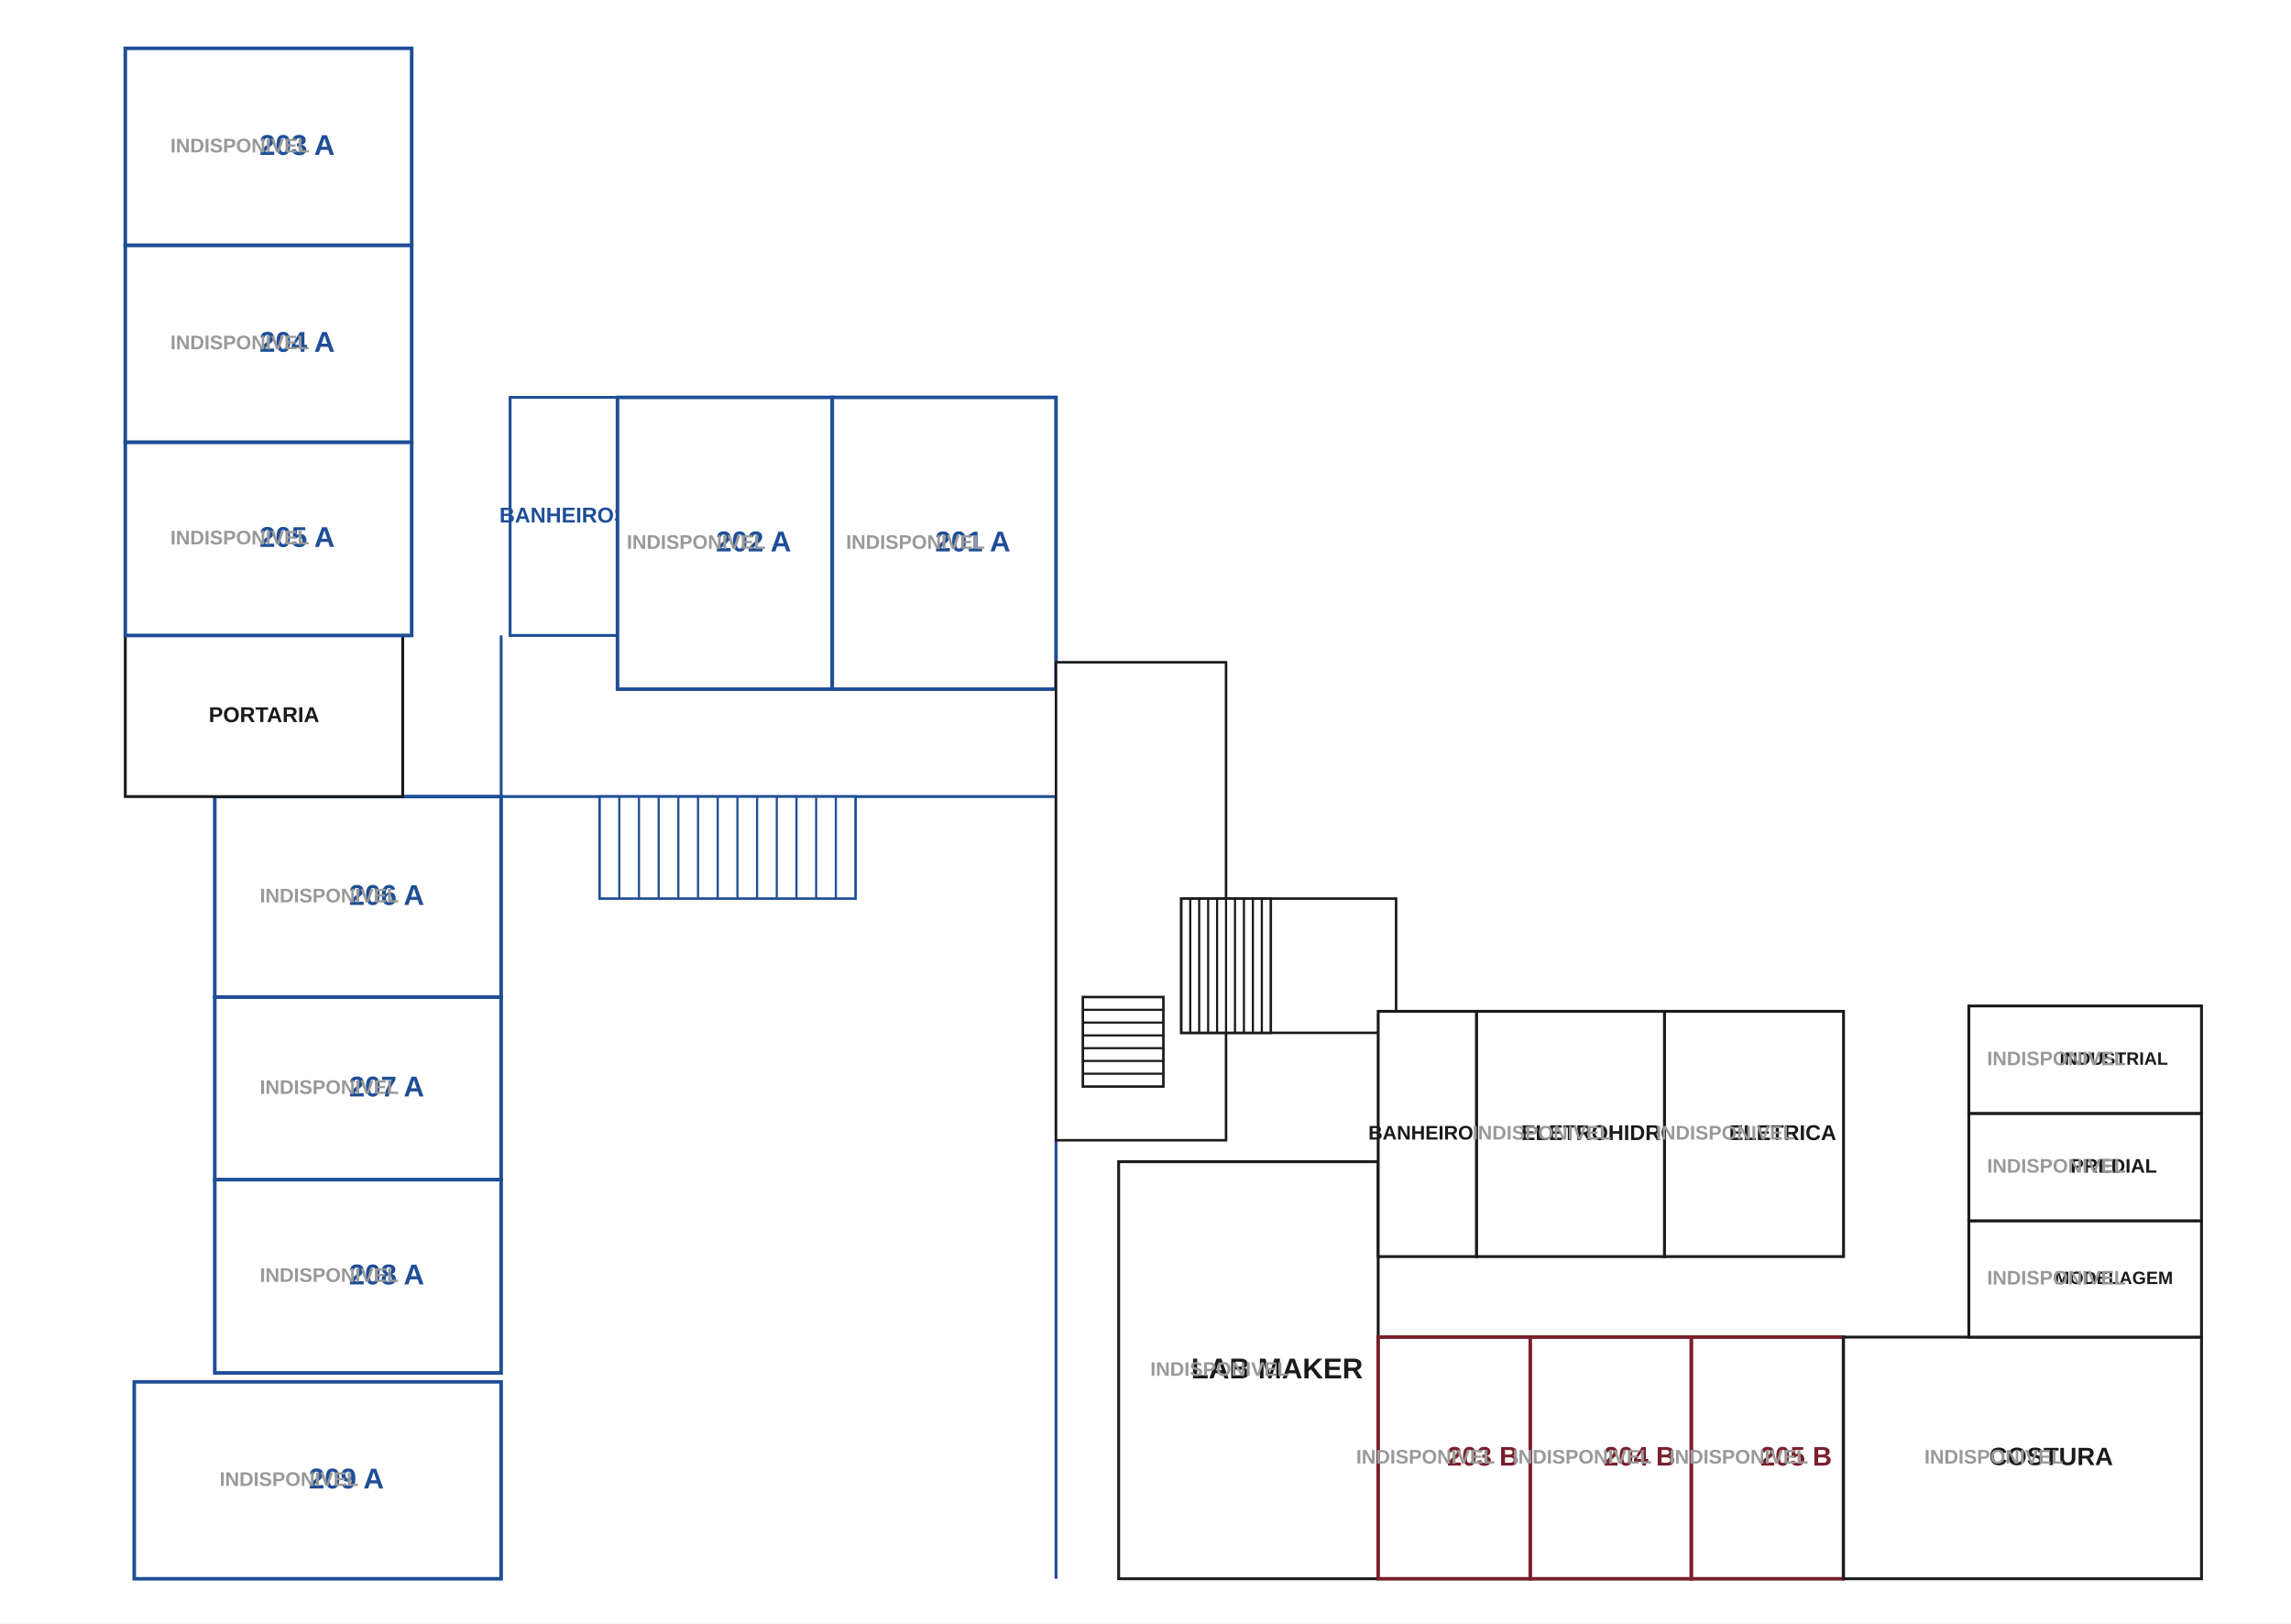
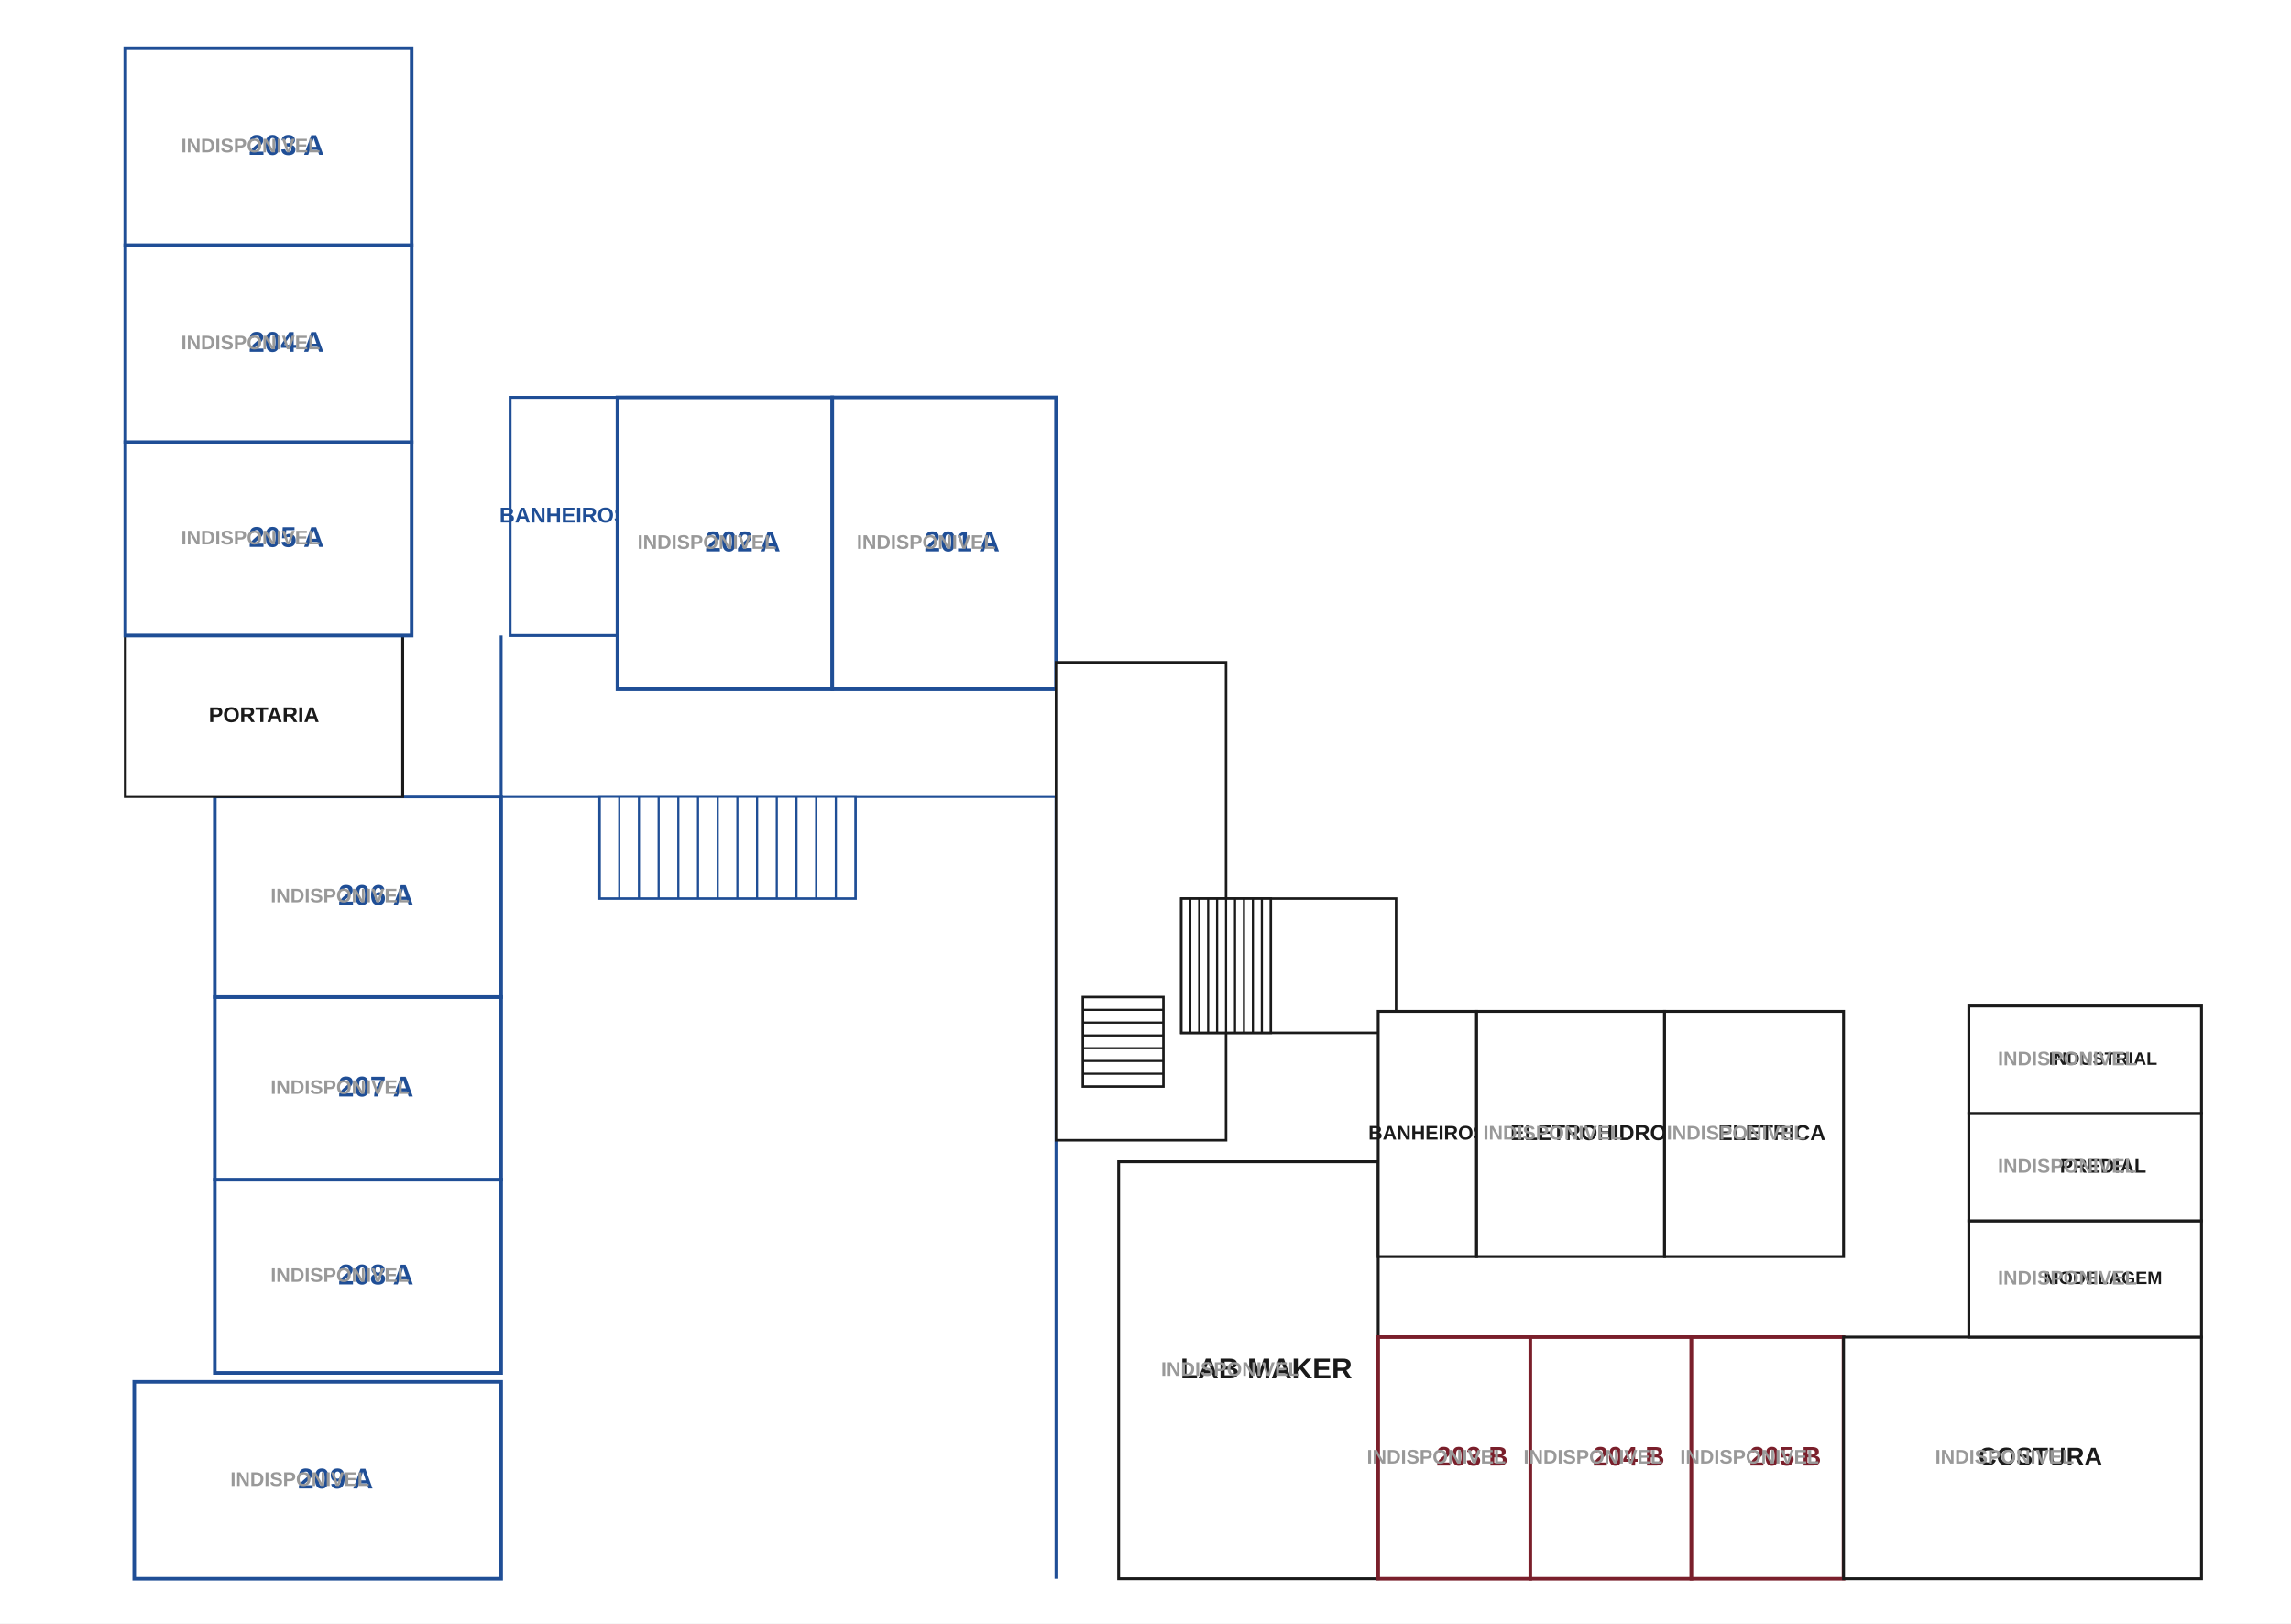
- <svg xmlns="http://www.w3.org/2000/svg" viewBox="0 0 1280 907" preserveAspectRatio="xMidYMid meet" font-family="Arial, Helvetica, sans-serif">
-   <g transform="translate(1280 0) rotate(90)">
-     <rect x="0" y="0" width="907" height="1280" fill="white" />
-     <g transform="rotate(180 453.5 640.0)">
-       <g id="LAB209A" class="sala-svg lab-room indisponivel">
-         <rect x="25" y="75" width="110" height="205" fill="white" stroke="#1f4e96" stroke-width="2" class="lab-rect" />
-         <text x="80.0" y="193.5" fill="#1f4e96" font-size="16" font-weight="bold" font-family="Arial, Helvetica, sans-serif" text-anchor="middle" dominant-baseline="middle" transform="rotate(180 80.0 193.5) rotate(-90 80.0 193.5)">209 A</text>
-         <text id="status-LAB209A" class="status-label" x="80.0" y="161.5" fill="#999" font-size="11" font-weight="bold" font-family="Arial, Helvetica, sans-serif" text-anchor="middle" dominant-baseline="middle" transform="rotate(180 80.0 161.5) rotate(-90 80.0 161.5)">INDISPONIVEL</text>
-       </g>
-       <g id="LAB208A" class="sala-svg lab-room indisponivel">
-         <rect x="140" y="120" width="108" height="160" fill="white" stroke="#1f4e96" stroke-width="2" class="lab-rect" />
-         <text x="194.0" y="216.0" fill="#1f4e96" font-size="16" font-weight="bold" font-family="Arial, Helvetica, sans-serif" text-anchor="middle" dominant-baseline="middle" transform="rotate(180 194.0 216.0) rotate(-90 194.0 216.0)">208 A</text>
-         <text id="status-LAB208A" class="status-label" x="194.0" y="184.0" fill="#999" font-size="11" font-weight="bold" font-family="Arial, Helvetica, sans-serif" text-anchor="middle" dominant-baseline="middle" transform="rotate(180 194.0 184.0) rotate(-90 194.0 184.0)">INDISPONIVEL</text>
-       </g>
-       <g id="LAB207A" class="sala-svg lab-room indisponivel">
-         <rect x="248" y="120" width="102" height="160" fill="white" stroke="#1f4e96" stroke-width="2" class="lab-rect" />
-         <text x="299.0" y="216.0" fill="#1f4e96" font-size="16" font-weight="bold" font-family="Arial, Helvetica, sans-serif" text-anchor="middle" dominant-baseline="middle" transform="rotate(180 299.0 216.0) rotate(-90 299.0 216.0)">207 A</text>
-         <text id="status-LAB207A" class="status-label" x="299.0" y="184.0" fill="#999" font-size="11" font-weight="bold" font-family="Arial, Helvetica, sans-serif" text-anchor="middle" dominant-baseline="middle" transform="rotate(180 299.0 184.0) rotate(-90 299.0 184.0)">INDISPONIVEL</text>
-       </g>
-       <g id="LAB206A" class="sala-svg lab-room indisponivel">
-         <rect x="350" y="120" width="112" height="160" fill="white" stroke="#1f4e96" stroke-width="2" class="lab-rect" />
-         <text x="406.0" y="216.0" fill="#1f4e96" font-size="16" font-weight="bold" font-family="Arial, Helvetica, sans-serif" text-anchor="middle" dominant-baseline="middle" transform="rotate(180 406.0 216.0) rotate(-90 406.0 216.0)">206 A</text>
-         <text id="status-LAB206A" class="status-label" x="406.0" y="184.0" fill="#999" font-size="11" font-weight="bold" font-family="Arial, Helvetica, sans-serif" text-anchor="middle" dominant-baseline="middle" transform="rotate(180 406.0 184.0) rotate(-90 406.0 184.0)">INDISPONIVEL</text>
-       </g>
-       <g class="sala-svg sala-fixa">
-         <rect x="462" y="70" width="90" height="155" fill="white" stroke="#1a1a1a" stroke-width="1.6" />
-         <text x="507.0" y="147.5" fill="#1a1a1a" font-size="12" font-weight="bold" font-family="Arial, Helvetica, sans-serif" text-anchor="middle" dominant-baseline="middle" transform="rotate(180 507.0 147.5) rotate(-90 507.0 147.5)">PORTARIA</text>
-       </g>
-       <g id="LAB205A" class="sala-svg lab-room indisponivel">
-         <rect x="552" y="70" width="108" height="160" fill="white" stroke="#1f4e96" stroke-width="2" class="lab-rect" />
-         <text x="606.0" y="166.0" fill="#1f4e96" font-size="16" font-weight="bold" font-family="Arial, Helvetica, sans-serif" text-anchor="middle" dominant-baseline="middle" transform="rotate(180 606.0 166.0) rotate(-90 606.0 166.0)">205 A</text>
-         <text id="status-LAB205A" class="status-label" x="606.0" y="134.0" fill="#999" font-size="11" font-weight="bold" font-family="Arial, Helvetica, sans-serif" text-anchor="middle" dominant-baseline="middle" transform="rotate(180 606.0 134.0) rotate(-90 606.0 134.0)">INDISPONIVEL</text>
-       </g>
-       <g id="LAB204A" class="sala-svg lab-room indisponivel">
-         <rect x="660" y="70" width="110" height="160" fill="white" stroke="#1f4e96" stroke-width="2" class="lab-rect" />
-         <text x="715.0" y="166.0" fill="#1f4e96" font-size="16" font-weight="bold" font-family="Arial, Helvetica, sans-serif" text-anchor="middle" dominant-baseline="middle" transform="rotate(180 715.0 166.0) rotate(-90 715.0 166.0)">204 A</text>
-         <text id="status-LAB204A" class="status-label" x="715.0" y="134.0" fill="#999" font-size="11" font-weight="bold" font-family="Arial, Helvetica, sans-serif" text-anchor="middle" dominant-baseline="middle" transform="rotate(180 715.0 134.0) rotate(-90 715.0 134.0)">INDISPONIVEL</text>
-       </g>
-       <g id="LAB203A" class="sala-svg lab-room indisponivel">
-         <rect x="770" y="70" width="110" height="160" fill="white" stroke="#1f4e96" stroke-width="2" class="lab-rect" />
-         <text x="825.0" y="166.0" fill="#1f4e96" font-size="16" font-weight="bold" font-family="Arial, Helvetica, sans-serif" text-anchor="middle" dominant-baseline="middle" transform="rotate(180 825.0 166.0) rotate(-90 825.0 166.0)">203 A</text>
-         <text id="status-LAB203A" class="status-label" x="825.0" y="134.0" fill="#999" font-size="11" font-weight="bold" font-family="Arial, Helvetica, sans-serif" text-anchor="middle" dominant-baseline="middle" transform="rotate(180 825.0 134.0) rotate(-90 825.0 134.0)">INDISPONIVEL</text>
-       </g>
-       <g class="sala-svg sala-fixa">
-         <rect x="552" y="285" width="133" height="60" fill="white" stroke="#1f4e96" stroke-width="1.6" />
-         <text x="618.5" y="315.0" fill="#1f4e96" font-size="12" font-weight="bold" font-family="Arial, Helvetica, sans-serif" text-anchor="middle" dominant-baseline="middle" transform="rotate(180 618.5 315.0) rotate(-90 618.5 315.0)">BANHEIROS</text>
-       </g>
-       <g id="LAB202A" class="sala-svg lab-room indisponivel">
-         <rect x="522" y="345" width="163" height="120" fill="white" stroke="#1f4e96" stroke-width="2" class="lab-rect" />
-         <text x="603.5" y="421.0" fill="#1f4e96" font-size="16" font-weight="bold" font-family="Arial, Helvetica, sans-serif" text-anchor="middle" dominant-baseline="middle" transform="rotate(180 603.5 421.0) rotate(-90 603.5 421.0)">202 A</text>
-         <text id="status-LAB202A" class="status-label" x="603.5" y="389.0" fill="#999" font-size="11" font-weight="bold" font-family="Arial, Helvetica, sans-serif" text-anchor="middle" dominant-baseline="middle" transform="rotate(180 603.5 389.0) rotate(-90 603.5 389.0)">INDISPONIVEL</text>
-       </g>
-       <g id="LAB201A" class="sala-svg lab-room indisponivel">
-         <rect x="522" y="465" width="163" height="125" fill="white" stroke="#1f4e96" stroke-width="2" class="lab-rect" />
-         <text x="603.5" y="543.5" fill="#1f4e96" font-size="16" font-weight="bold" font-family="Arial, Helvetica, sans-serif" text-anchor="middle" dominant-baseline="middle" transform="rotate(180 603.5 543.5) rotate(-90 603.5 543.5)">201 A</text>
-         <text id="status-LAB201A" class="status-label" x="603.5" y="511.5" fill="#999" font-size="11" font-weight="bold" font-family="Arial, Helvetica, sans-serif" text-anchor="middle" dominant-baseline="middle" transform="rotate(180 603.5 511.5) rotate(-90 603.5 511.5)">INDISPONIVEL</text>
-       </g>
-       <polyline points="462,280 462,590 25,590" fill="none" stroke="#1f4e96" stroke-width="1.6" />
-       <polyline points="462,280 552,280" fill="none" stroke="#1f4e96" stroke-width="1.6" />
-       <rect x="405" y="335" width="57" height="143" fill="white" stroke="#1f4e96" stroke-width="1.4" />
-       <line x1="405" y1="346.0" x2="462" y2="346.0" stroke="#1f4e96" stroke-width="1.2" />
-       <line x1="405" y1="357.0" x2="462" y2="357.0" stroke="#1f4e96" stroke-width="1.2" />
-       <line x1="405" y1="368.0" x2="462" y2="368.0" stroke="#1f4e96" stroke-width="1.2" />
-       <line x1="405" y1="379.0" x2="462" y2="379.0" stroke="#1f4e96" stroke-width="1.2" />
-       <line x1="405" y1="390.0" x2="462" y2="390.0" stroke="#1f4e96" stroke-width="1.2" />
-       <line x1="405" y1="401.0" x2="462" y2="401.0" stroke="#1f4e96" stroke-width="1.2" />
-       <line x1="405" y1="412.0" x2="462" y2="412.0" stroke="#1f4e96" stroke-width="1.2" />
-       <line x1="405" y1="423.0" x2="462" y2="423.0" stroke="#1f4e96" stroke-width="1.2" />
-       <line x1="405" y1="434.0" x2="462" y2="434.0" stroke="#1f4e96" stroke-width="1.2" />
-       <line x1="405" y1="445.0" x2="462" y2="445.0" stroke="#1f4e96" stroke-width="1.2" />
-       <line x1="405" y1="456.0" x2="462" y2="456.0" stroke="#1f4e96" stroke-width="1.2" />
-       <line x1="405" y1="467.0" x2="462" y2="467.0" stroke="#1f4e96" stroke-width="1.2" />
-       <rect x="270" y="590" width="267" height="95" fill="white" stroke="#1a1a1a" stroke-width="1.4" />
-       <rect x="330" y="660" width="75" height="120" fill="white" stroke="#1a1a1a" stroke-width="1.4" />
-       <rect x="300" y="605" width="50" height="45" fill="white" stroke="#1a1a1a" stroke-width="1.4" />
-       <line x1="307.143" y1="605" x2="307.143" y2="650" stroke="#1a1a1a" stroke-width="1.2" />
-       <line x1="314.286" y1="605" x2="314.286" y2="650" stroke="#1a1a1a" stroke-width="1.2" />
-       <line x1="321.429" y1="605" x2="321.429" y2="650" stroke="#1a1a1a" stroke-width="1.2" />
-       <line x1="328.571" y1="605" x2="328.571" y2="650" stroke="#1a1a1a" stroke-width="1.2" />
-       <line x1="335.714" y1="605" x2="335.714" y2="650" stroke="#1a1a1a" stroke-width="1.2" />
-       <line x1="342.857" y1="605" x2="342.857" y2="650" stroke="#1a1a1a" stroke-width="1.2" />
-       <rect x="330" y="660" width="75" height="50" fill="white" stroke="#1a1a1a" stroke-width="1.4" />
-       <line x1="330" y1="665.0" x2="405" y2="665.0" stroke="#1a1a1a" stroke-width="1.2" />
-       <line x1="330" y1="670.0" x2="405" y2="670.0" stroke="#1a1a1a" stroke-width="1.2" />
-       <line x1="330" y1="675.0" x2="405" y2="675.0" stroke="#1a1a1a" stroke-width="1.2" />
-       <line x1="330" y1="680.0" x2="405" y2="680.0" stroke="#1a1a1a" stroke-width="1.2" />
-       <line x1="330" y1="685.0" x2="405" y2="685.0" stroke="#1a1a1a" stroke-width="1.2" />
-       <line x1="330" y1="690.0" x2="405" y2="690.0" stroke="#1a1a1a" stroke-width="1.2" />
-       <line x1="330" y1="695.0" x2="405" y2="695.0" stroke="#1a1a1a" stroke-width="1.2" />
-       <line x1="330" y1="700.0" x2="405" y2="700.0" stroke="#1a1a1a" stroke-width="1.2" />
-       <line x1="330" y1="705.0" x2="405" y2="705.0" stroke="#1a1a1a" stroke-width="1.2" />
-       <g id="LABMAKER" class="sala-svg lab-room indisponivel">
-         <rect x="25" y="625" width="233" height="145" fill="white" stroke="#1a1a1a" stroke-width="1.6" class="lab-rect" />
-         <text x="141.5" y="713.5" fill="#1a1a1a" font-size="16" font-weight="bold" font-family="Arial, Helvetica, sans-serif" text-anchor="middle" dominant-baseline="middle" transform="rotate(180 141.5 713.5) rotate(-90 141.5 713.5)">LAB MAKER</text>
-         <text id="status-LABMAKER" class="status-label" x="141.5" y="681.5" fill="#999" font-size="11" font-weight="bold" font-family="Arial, Helvetica, sans-serif" text-anchor="middle" dominant-baseline="middle" transform="rotate(180 141.5 681.5) rotate(-90 141.5 681.5)">INDISPONIVEL</text>
-       </g>
-       <g id="LAB203B" class="sala-svg lab-room indisponivel">
-         <rect x="25" y="770" width="135" height="85" fill="white" stroke="#7a1f2b" stroke-width="2" class="lab-rect" />
-         <text x="92.5" y="828.5" fill="#7a1f2b" font-size="15" font-weight="bold" font-family="Arial, Helvetica, sans-serif" text-anchor="middle" dominant-baseline="middle" transform="rotate(180 92.5 828.5) rotate(-90 92.5 828.5)">203 B</text>
-         <text id="status-LAB203B" class="status-label" x="92.5" y="796.5" fill="#999" font-size="11" font-weight="bold" font-family="Arial, Helvetica, sans-serif" text-anchor="middle" dominant-baseline="middle" transform="rotate(180 92.5 796.5) rotate(-90 92.5 796.5)">INDISPONIVEL</text>
-       </g>
-       <g id="LAB204B" class="sala-svg lab-room indisponivel">
-         <rect x="25" y="855" width="135" height="90" fill="white" stroke="#7a1f2b" stroke-width="2" class="lab-rect" />
-         <text x="92.5" y="916.0" fill="#7a1f2b" font-size="15" font-weight="bold" font-family="Arial, Helvetica, sans-serif" text-anchor="middle" dominant-baseline="middle" transform="rotate(180 92.5 916.0) rotate(-90 92.5 916.0)">204 B</text>
-         <text id="status-LAB204B" class="status-label" x="92.5" y="884.0" fill="#999" font-size="11" font-weight="bold" font-family="Arial, Helvetica, sans-serif" text-anchor="middle" dominant-baseline="middle" transform="rotate(180 92.5 884.0) rotate(-90 92.5 884.0)">INDISPONIVEL</text>
-       </g>
-       <g id="LAB205B" class="sala-svg lab-room indisponivel">
-         <rect x="25" y="945" width="135" height="85" fill="white" stroke="#7a1f2b" stroke-width="2" class="lab-rect" />
-         <text x="92.5" y="1003.5" fill="#7a1f2b" font-size="15" font-weight="bold" font-family="Arial, Helvetica, sans-serif" text-anchor="middle" dominant-baseline="middle" transform="rotate(180 92.5 1003.5) rotate(-90 92.5 1003.5)">205 B</text>
-         <text id="status-LAB205B" class="status-label" x="92.5" y="971.5" fill="#999" font-size="11" font-weight="bold" font-family="Arial, Helvetica, sans-serif" text-anchor="middle" dominant-baseline="middle" transform="rotate(180 92.5 971.5) rotate(-90 92.5 971.5)">INDISPONIVEL</text>
-       </g>
-       <g class="sala-svg sala-fixa">
-         <rect x="205" y="770" width="137" height="55" fill="white" stroke="#1a1a1a" stroke-width="1.6" />
-         <text x="273.5" y="797.5" fill="#1a1a1a" font-size="11" font-weight="bold" font-family="Arial, Helvetica, sans-serif" text-anchor="middle" dominant-baseline="middle" transform="rotate(180 273.5 797.5) rotate(-90 273.5 797.5)">BANHEIROS</text>
-       </g>
-       <g id="ELETROHIDRO" class="sala-svg lab-room indisponivel">
-         <rect x="205" y="825" width="137" height="105" fill="white" stroke="#1a1a1a" stroke-width="1.6" class="lab-rect" />
-         <text x="273.5" y="893.5" fill="#1a1a1a" font-size="12" font-weight="bold" font-family="Arial, Helvetica, sans-serif" text-anchor="middle" dominant-baseline="middle" transform="rotate(180 273.5 893.5) rotate(-90 273.5 893.5)">ELETROHIDRO</text>
-         <text id="status-ELETROHIDRO" class="status-label" x="273.5" y="861.5" fill="#999" font-size="11" font-weight="bold" font-family="Arial, Helvetica, sans-serif" text-anchor="middle" dominant-baseline="middle" transform="rotate(180 273.5 861.5) rotate(-90 273.5 861.5)">INDISPONIVEL</text>
-       </g>
-       <g id="ELETRICA" class="sala-svg lab-room indisponivel">
-         <rect x="205" y="930" width="137" height="100" fill="white" stroke="#1a1a1a" stroke-width="1.6" class="lab-rect" />
-         <text x="273.5" y="996.0" fill="#1a1a1a" font-size="12" font-weight="bold" font-family="Arial, Helvetica, sans-serif" text-anchor="middle" dominant-baseline="middle" transform="rotate(180 273.5 996.0) rotate(-90 273.5 996.0)">ELETRICA</text>
-         <text id="status-ELETRICA" class="status-label" x="273.5" y="964.0" fill="#999" font-size="11" font-weight="bold" font-family="Arial, Helvetica, sans-serif" text-anchor="middle" dominant-baseline="middle" transform="rotate(180 273.5 964.0) rotate(-90 273.5 964.0)">INDISPONIVEL</text>
-       </g>
-       <g id="COSTURA" class="sala-svg lab-room indisponivel">
-         <rect x="25" y="1030" width="135" height="200" fill="white" stroke="#1a1a1a" stroke-width="1.6" class="lab-rect" />
-         <text x="92.5" y="1146.0" fill="#1a1a1a" font-size="14" font-weight="bold" font-family="Arial, Helvetica, sans-serif" text-anchor="middle" dominant-baseline="middle" transform="rotate(180 92.5 1146.0) rotate(-90 92.5 1146.0)">COSTURA</text>
-         <text id="status-COSTURA" class="status-label" x="92.5" y="1114.0" fill="#999" font-size="11" font-weight="bold" font-family="Arial, Helvetica, sans-serif" text-anchor="middle" dominant-baseline="middle" transform="rotate(180 92.5 1114.0) rotate(-90 92.5 1114.0)">INDISPONIVEL</text>
-       </g>
-       <g id="MODELAGEM" class="sala-svg lab-room indisponivel">
-         <rect x="160" y="1100" width="65" height="130" fill="white" stroke="#1a1a1a" stroke-width="1.6" class="lab-rect" />
-         <text x="192.5" y="1181.0" fill="#1a1a1a" font-size="10" font-weight="bold" font-family="Arial, Helvetica, sans-serif" text-anchor="middle" dominant-baseline="middle" transform="rotate(180 192.5 1181.0) rotate(-90 192.5 1181.0)">MODELAGEM</text>
-         <text id="status-MODELAGEM" class="status-label" x="192.5" y="1149.0" fill="#999" font-size="11" font-weight="bold" font-family="Arial, Helvetica, sans-serif" text-anchor="middle" dominant-baseline="middle" transform="rotate(180 192.5 1149.0) rotate(-90 192.5 1149.0)">INDISPONIVEL</text>
-       </g>
-       <g id="PREDIAL" class="sala-svg lab-room indisponivel">
-         <rect x="225" y="1100" width="60" height="130" fill="white" stroke="#1a1a1a" stroke-width="1.6" class="lab-rect" />
-         <text x="255.0" y="1181.0" fill="#1a1a1a" font-size="11" font-weight="bold" font-family="Arial, Helvetica, sans-serif" text-anchor="middle" dominant-baseline="middle" transform="rotate(180 255.0 1181.0) rotate(-90 255.0 1181.0)">PREDIAL</text>
-         <text id="status-PREDIAL" class="status-label" x="255.0" y="1149.0" fill="#999" font-size="11" font-weight="bold" font-family="Arial, Helvetica, sans-serif" text-anchor="middle" dominant-baseline="middle" transform="rotate(180 255.0 1149.0) rotate(-90 255.0 1149.0)">INDISPONIVEL</text>
-       </g>
-       <g id="INDUSTRIAL" class="sala-svg lab-room indisponivel">
-         <rect x="285" y="1100" width="60" height="130" fill="white" stroke="#1a1a1a" stroke-width="1.6" class="lab-rect" />
-         <text x="315.0" y="1181.0" fill="#1a1a1a" font-size="10" font-weight="bold" font-family="Arial, Helvetica, sans-serif" text-anchor="middle" dominant-baseline="middle" transform="rotate(180 315.0 1181.0) rotate(-90 315.0 1181.0)">INDUSTRIAL</text>
-         <text id="status-INDUSTRIAL" class="status-label" x="315.0" y="1149.0" fill="#999" font-size="11" font-weight="bold" font-family="Arial, Helvetica, sans-serif" text-anchor="middle" dominant-baseline="middle" transform="rotate(180 315.0 1149.0) rotate(-90 315.0 1149.0)">INDISPONIVEL</text>
-       </g>
+ <svg xmlns="http://www.w3.org/2000/svg" viewBox="0 0 1280 907" width="1280" height="907" preserveAspectRatio="xMidYMid meet" font-family="Arial, Helvetica, sans-serif">
+   <rect x="0" y="0" width="1280" height="907" fill="white" />
+   <g transform="translate(186.5,-186.5) rotate(-90 453.5 640.0)">
+     <g id="LAB209A" class="sala-svg lab-room indisponivel">
+       <rect x="25" y="75" width="110" height="205" fill="white" stroke="#1f4e96" stroke-width="2" class="lab-rect" />
+       <text x="80.0" y="187.5" fill="#1f4e96" font-size="16" font-weight="bold" font-family="Arial, Helvetica, sans-serif" text-anchor="middle" dominant-baseline="middle" transform="rotate(90 80.0 187.5)">209 A</text>
+       <text id="status-LAB209A" class="status-label" x="80.0" y="167.5" fill="#999" font-size="11" font-weight="bold" font-family="Arial, Helvetica, sans-serif" text-anchor="middle" dominant-baseline="middle" transform="rotate(90 80.0 167.5)">INDISPONIVEL</text>
+     </g>
+     <g id="LAB208A" class="sala-svg lab-room indisponivel">
+       <rect x="140" y="120" width="108" height="160" fill="white" stroke="#1f4e96" stroke-width="2" class="lab-rect" />
+       <text x="194.0" y="210.0" fill="#1f4e96" font-size="16" font-weight="bold" font-family="Arial, Helvetica, sans-serif" text-anchor="middle" dominant-baseline="middle" transform="rotate(90 194.0 210.0)">208 A</text>
+       <text id="status-LAB208A" class="status-label" x="194.0" y="190.0" fill="#999" font-size="11" font-weight="bold" font-family="Arial, Helvetica, sans-serif" text-anchor="middle" dominant-baseline="middle" transform="rotate(90 194.0 190.0)">INDISPONIVEL</text>
+     </g>
+     <g id="LAB207A" class="sala-svg lab-room indisponivel">
+       <rect x="248" y="120" width="102" height="160" fill="white" stroke="#1f4e96" stroke-width="2" class="lab-rect" />
+       <text x="299.0" y="210.0" fill="#1f4e96" font-size="16" font-weight="bold" font-family="Arial, Helvetica, sans-serif" text-anchor="middle" dominant-baseline="middle" transform="rotate(90 299.0 210.0)">207 A</text>
+       <text id="status-LAB207A" class="status-label" x="299.0" y="190.0" fill="#999" font-size="11" font-weight="bold" font-family="Arial, Helvetica, sans-serif" text-anchor="middle" dominant-baseline="middle" transform="rotate(90 299.0 190.0)">INDISPONIVEL</text>
+     </g>
+     <g id="LAB206A" class="sala-svg lab-room indisponivel">
+       <rect x="350" y="120" width="112" height="160" fill="white" stroke="#1f4e96" stroke-width="2" class="lab-rect" />
+       <text x="406.0" y="210.0" fill="#1f4e96" font-size="16" font-weight="bold" font-family="Arial, Helvetica, sans-serif" text-anchor="middle" dominant-baseline="middle" transform="rotate(90 406.0 210.0)">206 A</text>
+       <text id="status-LAB206A" class="status-label" x="406.0" y="190.0" fill="#999" font-size="11" font-weight="bold" font-family="Arial, Helvetica, sans-serif" text-anchor="middle" dominant-baseline="middle" transform="rotate(90 406.0 190.0)">INDISPONIVEL</text>
+     </g>
+     <g class="sala-svg sala-fixa">
+       <rect x="462" y="70" width="90" height="155" fill="white" stroke="#1a1a1a" stroke-width="1.6" />
+       <text x="507.0" y="147.5" fill="#1a1a1a" font-size="12" font-weight="bold" font-family="Arial, Helvetica, sans-serif" text-anchor="middle" dominant-baseline="middle" transform="rotate(90 507.0 147.5)">PORTARIA</text>
+     </g>
+     <g id="LAB205A" class="sala-svg lab-room indisponivel">
+       <rect x="552" y="70" width="108" height="160" fill="white" stroke="#1f4e96" stroke-width="2" class="lab-rect" />
+       <text x="606.0" y="160.0" fill="#1f4e96" font-size="16" font-weight="bold" font-family="Arial, Helvetica, sans-serif" text-anchor="middle" dominant-baseline="middle" transform="rotate(90 606.0 160.0)">205 A</text>
+       <text id="status-LAB205A" class="status-label" x="606.0" y="140.0" fill="#999" font-size="11" font-weight="bold" font-family="Arial, Helvetica, sans-serif" text-anchor="middle" dominant-baseline="middle" transform="rotate(90 606.0 140.0)">INDISPONIVEL</text>
+     </g>
+     <g id="LAB204A" class="sala-svg lab-room indisponivel">
+       <rect x="660" y="70" width="110" height="160" fill="white" stroke="#1f4e96" stroke-width="2" class="lab-rect" />
+       <text x="715.0" y="160.0" fill="#1f4e96" font-size="16" font-weight="bold" font-family="Arial, Helvetica, sans-serif" text-anchor="middle" dominant-baseline="middle" transform="rotate(90 715.0 160.0)">204 A</text>
+       <text id="status-LAB204A" class="status-label" x="715.0" y="140.0" fill="#999" font-size="11" font-weight="bold" font-family="Arial, Helvetica, sans-serif" text-anchor="middle" dominant-baseline="middle" transform="rotate(90 715.0 140.0)">INDISPONIVEL</text>
+     </g>
+     <g id="LAB203A" class="sala-svg lab-room indisponivel">
+       <rect x="770" y="70" width="110" height="160" fill="white" stroke="#1f4e96" stroke-width="2" class="lab-rect" />
+       <text x="825.0" y="160.0" fill="#1f4e96" font-size="16" font-weight="bold" font-family="Arial, Helvetica, sans-serif" text-anchor="middle" dominant-baseline="middle" transform="rotate(90 825.0 160.0)">203 A</text>
+       <text id="status-LAB203A" class="status-label" x="825.0" y="140.0" fill="#999" font-size="11" font-weight="bold" font-family="Arial, Helvetica, sans-serif" text-anchor="middle" dominant-baseline="middle" transform="rotate(90 825.0 140.0)">INDISPONIVEL</text>
+     </g>
+     <g class="sala-svg sala-fixa">
+       <rect x="552" y="285" width="133" height="60" fill="white" stroke="#1f4e96" stroke-width="1.6" />
+       <text x="618.5" y="315.0" fill="#1f4e96" font-size="12" font-weight="bold" font-family="Arial, Helvetica, sans-serif" text-anchor="middle" dominant-baseline="middle" transform="rotate(90 618.5 315.0)">BANHEIROS</text>
+     </g>
+     <g id="LAB202A" class="sala-svg lab-room indisponivel">
+       <rect x="522" y="345" width="163" height="120" fill="white" stroke="#1f4e96" stroke-width="2" class="lab-rect" />
+       <text x="603.5" y="415.0" fill="#1f4e96" font-size="16" font-weight="bold" font-family="Arial, Helvetica, sans-serif" text-anchor="middle" dominant-baseline="middle" transform="rotate(90 603.5 415.0)">202 A</text>
+       <text id="status-LAB202A" class="status-label" x="603.5" y="395.0" fill="#999" font-size="11" font-weight="bold" font-family="Arial, Helvetica, sans-serif" text-anchor="middle" dominant-baseline="middle" transform="rotate(90 603.5 395.0)">INDISPONIVEL</text>
+     </g>
+     <g id="LAB201A" class="sala-svg lab-room indisponivel">
+       <rect x="522" y="465" width="163" height="125" fill="white" stroke="#1f4e96" stroke-width="2" class="lab-rect" />
+       <text x="603.5" y="537.5" fill="#1f4e96" font-size="16" font-weight="bold" font-family="Arial, Helvetica, sans-serif" text-anchor="middle" dominant-baseline="middle" transform="rotate(90 603.5 537.5)">201 A</text>
+       <text id="status-LAB201A" class="status-label" x="603.5" y="517.5" fill="#999" font-size="11" font-weight="bold" font-family="Arial, Helvetica, sans-serif" text-anchor="middle" dominant-baseline="middle" transform="rotate(90 603.5 517.5)">INDISPONIVEL</text>
+     </g>
+     <polyline points="462,280 462,590 25,590" fill="none" stroke="#1f4e96" stroke-width="1.6" />
+     <polyline points="462,280 552,280" fill="none" stroke="#1f4e96" stroke-width="1.6" />
+     <rect x="405" y="335" width="57" height="143" fill="white" stroke="#1f4e96" stroke-width="1.4" />
+     <line x1="405" y1="346.0" x2="462" y2="346.0" stroke="#1f4e96" stroke-width="1.2" />
+     <line x1="405" y1="357.0" x2="462" y2="357.0" stroke="#1f4e96" stroke-width="1.2" />
+     <line x1="405" y1="368.0" x2="462" y2="368.0" stroke="#1f4e96" stroke-width="1.2" />
+     <line x1="405" y1="379.0" x2="462" y2="379.0" stroke="#1f4e96" stroke-width="1.2" />
+     <line x1="405" y1="390.0" x2="462" y2="390.0" stroke="#1f4e96" stroke-width="1.2" />
+     <line x1="405" y1="401.0" x2="462" y2="401.0" stroke="#1f4e96" stroke-width="1.2" />
+     <line x1="405" y1="412.0" x2="462" y2="412.0" stroke="#1f4e96" stroke-width="1.2" />
+     <line x1="405" y1="423.0" x2="462" y2="423.0" stroke="#1f4e96" stroke-width="1.2" />
+     <line x1="405" y1="434.0" x2="462" y2="434.0" stroke="#1f4e96" stroke-width="1.2" />
+     <line x1="405" y1="445.0" x2="462" y2="445.0" stroke="#1f4e96" stroke-width="1.2" />
+     <line x1="405" y1="456.0" x2="462" y2="456.0" stroke="#1f4e96" stroke-width="1.2" />
+     <line x1="405" y1="467.0" x2="462" y2="467.0" stroke="#1f4e96" stroke-width="1.2" />
+     <rect x="270" y="590" width="267" height="95" fill="white" stroke="#1a1a1a" stroke-width="1.4" />
+     <rect x="330" y="660" width="75" height="120" fill="white" stroke="#1a1a1a" stroke-width="1.4" />
+     <rect x="300" y="605" width="50" height="45" fill="white" stroke="#1a1a1a" stroke-width="1.4" />
+     <line x1="307.143" y1="605" x2="307.143" y2="650" stroke="#1a1a1a" stroke-width="1.2" />
+     <line x1="314.286" y1="605" x2="314.286" y2="650" stroke="#1a1a1a" stroke-width="1.2" />
+     <line x1="321.429" y1="605" x2="321.429" y2="650" stroke="#1a1a1a" stroke-width="1.2" />
+     <line x1="328.571" y1="605" x2="328.571" y2="650" stroke="#1a1a1a" stroke-width="1.2" />
+     <line x1="335.714" y1="605" x2="335.714" y2="650" stroke="#1a1a1a" stroke-width="1.2" />
+     <line x1="342.857" y1="605" x2="342.857" y2="650" stroke="#1a1a1a" stroke-width="1.2" />
+     <rect x="330" y="660" width="75" height="50" fill="white" stroke="#1a1a1a" stroke-width="1.4" />
+     <line x1="330" y1="665.0" x2="405" y2="665.0" stroke="#1a1a1a" stroke-width="1.2" />
+     <line x1="330" y1="670.0" x2="405" y2="670.0" stroke="#1a1a1a" stroke-width="1.2" />
+     <line x1="330" y1="675.0" x2="405" y2="675.0" stroke="#1a1a1a" stroke-width="1.2" />
+     <line x1="330" y1="680.0" x2="405" y2="680.0" stroke="#1a1a1a" stroke-width="1.2" />
+     <line x1="330" y1="685.0" x2="405" y2="685.0" stroke="#1a1a1a" stroke-width="1.2" />
+     <line x1="330" y1="690.0" x2="405" y2="690.0" stroke="#1a1a1a" stroke-width="1.2" />
+     <line x1="330" y1="695.0" x2="405" y2="695.0" stroke="#1a1a1a" stroke-width="1.2" />
+     <line x1="330" y1="700.0" x2="405" y2="700.0" stroke="#1a1a1a" stroke-width="1.2" />
+     <line x1="330" y1="705.0" x2="405" y2="705.0" stroke="#1a1a1a" stroke-width="1.2" />
+     <g id="LABMAKER" class="sala-svg lab-room indisponivel">
+       <rect x="25" y="625" width="233" height="145" fill="white" stroke="#1a1a1a" stroke-width="1.6" class="lab-rect" />
+       <text x="141.5" y="707.5" fill="#1a1a1a" font-size="16" font-weight="bold" font-family="Arial, Helvetica, sans-serif" text-anchor="middle" dominant-baseline="middle" transform="rotate(90 141.5 707.5)">LAB MAKER</text>
+       <text id="status-LABMAKER" class="status-label" x="141.5" y="687.5" fill="#999" font-size="11" font-weight="bold" font-family="Arial, Helvetica, sans-serif" text-anchor="middle" dominant-baseline="middle" transform="rotate(90 141.5 687.5)">INDISPONIVEL</text>
+     </g>
+     <g id="LAB203B" class="sala-svg lab-room indisponivel">
+       <rect x="25" y="770" width="135" height="85" fill="white" stroke="#7a1f2b" stroke-width="2" class="lab-rect" />
+       <text x="92.5" y="822.5" fill="#7a1f2b" font-size="15" font-weight="bold" font-family="Arial, Helvetica, sans-serif" text-anchor="middle" dominant-baseline="middle" transform="rotate(90 92.5 822.5)">203 B</text>
+       <text id="status-LAB203B" class="status-label" x="92.5" y="802.5" fill="#999" font-size="11" font-weight="bold" font-family="Arial, Helvetica, sans-serif" text-anchor="middle" dominant-baseline="middle" transform="rotate(90 92.5 802.5)">INDISPONIVEL</text>
+     </g>
+     <g id="LAB204B" class="sala-svg lab-room indisponivel">
+       <rect x="25" y="855" width="135" height="90" fill="white" stroke="#7a1f2b" stroke-width="2" class="lab-rect" />
+       <text x="92.5" y="910.0" fill="#7a1f2b" font-size="15" font-weight="bold" font-family="Arial, Helvetica, sans-serif" text-anchor="middle" dominant-baseline="middle" transform="rotate(90 92.5 910.0)">204 B</text>
+       <text id="status-LAB204B" class="status-label" x="92.5" y="890.0" fill="#999" font-size="11" font-weight="bold" font-family="Arial, Helvetica, sans-serif" text-anchor="middle" dominant-baseline="middle" transform="rotate(90 92.5 890.0)">INDISPONIVEL</text>
+     </g>
+     <g id="LAB205B" class="sala-svg lab-room indisponivel">
+       <rect x="25" y="945" width="135" height="85" fill="white" stroke="#7a1f2b" stroke-width="2" class="lab-rect" />
+       <text x="92.5" y="997.5" fill="#7a1f2b" font-size="15" font-weight="bold" font-family="Arial, Helvetica, sans-serif" text-anchor="middle" dominant-baseline="middle" transform="rotate(90 92.5 997.5)">205 B</text>
+       <text id="status-LAB205B" class="status-label" x="92.5" y="977.5" fill="#999" font-size="11" font-weight="bold" font-family="Arial, Helvetica, sans-serif" text-anchor="middle" dominant-baseline="middle" transform="rotate(90 92.5 977.5)">INDISPONIVEL</text>
+     </g>
+     <g class="sala-svg sala-fixa">
+       <rect x="205" y="770" width="137" height="55" fill="white" stroke="#1a1a1a" stroke-width="1.6" />
+       <text x="273.5" y="797.5" fill="#1a1a1a" font-size="11" font-weight="bold" font-family="Arial, Helvetica, sans-serif" text-anchor="middle" dominant-baseline="middle" transform="rotate(90 273.5 797.5)">BANHEIROS</text>
+     </g>
+     <g id="ELETROHIDRO" class="sala-svg lab-room indisponivel">
+       <rect x="205" y="825" width="137" height="105" fill="white" stroke="#1a1a1a" stroke-width="1.6" class="lab-rect" />
+       <text x="273.5" y="887.5" fill="#1a1a1a" font-size="12" font-weight="bold" font-family="Arial, Helvetica, sans-serif" text-anchor="middle" dominant-baseline="middle" transform="rotate(90 273.5 887.5)">ELETROHIDRO</text>
+       <text id="status-ELETROHIDRO" class="status-label" x="273.5" y="867.5" fill="#999" font-size="11" font-weight="bold" font-family="Arial, Helvetica, sans-serif" text-anchor="middle" dominant-baseline="middle" transform="rotate(90 273.5 867.5)">INDISPONIVEL</text>
+     </g>
+     <g id="ELETRICA" class="sala-svg lab-room indisponivel">
+       <rect x="205" y="930" width="137" height="100" fill="white" stroke="#1a1a1a" stroke-width="1.6" class="lab-rect" />
+       <text x="273.5" y="990.0" fill="#1a1a1a" font-size="12" font-weight="bold" font-family="Arial, Helvetica, sans-serif" text-anchor="middle" dominant-baseline="middle" transform="rotate(90 273.5 990.0)">ELETRICA</text>
+       <text id="status-ELETRICA" class="status-label" x="273.5" y="970.0" fill="#999" font-size="11" font-weight="bold" font-family="Arial, Helvetica, sans-serif" text-anchor="middle" dominant-baseline="middle" transform="rotate(90 273.5 970.0)">INDISPONIVEL</text>
+     </g>
+     <g id="COSTURA" class="sala-svg lab-room indisponivel">
+       <rect x="25" y="1030" width="135" height="200" fill="white" stroke="#1a1a1a" stroke-width="1.6" class="lab-rect" />
+       <text x="92.5" y="1140.0" fill="#1a1a1a" font-size="14" font-weight="bold" font-family="Arial, Helvetica, sans-serif" text-anchor="middle" dominant-baseline="middle" transform="rotate(90 92.5 1140.0)">COSTURA</text>
+       <text id="status-COSTURA" class="status-label" x="92.5" y="1120.0" fill="#999" font-size="11" font-weight="bold" font-family="Arial, Helvetica, sans-serif" text-anchor="middle" dominant-baseline="middle" transform="rotate(90 92.5 1120.0)">INDISPONIVEL</text>
+     </g>
+     <g id="MODELAGEM" class="sala-svg lab-room indisponivel">
+       <rect x="160" y="1100" width="65" height="130" fill="white" stroke="#1a1a1a" stroke-width="1.6" class="lab-rect" />
+       <text x="192.5" y="1175.0" fill="#1a1a1a" font-size="10" font-weight="bold" font-family="Arial, Helvetica, sans-serif" text-anchor="middle" dominant-baseline="middle" transform="rotate(90 192.5 1175.0)">MODELAGEM</text>
+       <text id="status-MODELAGEM" class="status-label" x="192.5" y="1155.0" fill="#999" font-size="11" font-weight="bold" font-family="Arial, Helvetica, sans-serif" text-anchor="middle" dominant-baseline="middle" transform="rotate(90 192.5 1155.0)">INDISPONIVEL</text>
+     </g>
+     <g id="PREDIAL" class="sala-svg lab-room indisponivel">
+       <rect x="225" y="1100" width="60" height="130" fill="white" stroke="#1a1a1a" stroke-width="1.6" class="lab-rect" />
+       <text x="255.0" y="1175.0" fill="#1a1a1a" font-size="11" font-weight="bold" font-family="Arial, Helvetica, sans-serif" text-anchor="middle" dominant-baseline="middle" transform="rotate(90 255.0 1175.0)">PREDIAL</text>
+       <text id="status-PREDIAL" class="status-label" x="255.0" y="1155.0" fill="#999" font-size="11" font-weight="bold" font-family="Arial, Helvetica, sans-serif" text-anchor="middle" dominant-baseline="middle" transform="rotate(90 255.0 1155.0)">INDISPONIVEL</text>
+     </g>
+     <g id="INDUSTRIAL" class="sala-svg lab-room indisponivel">
+       <rect x="285" y="1100" width="60" height="130" fill="white" stroke="#1a1a1a" stroke-width="1.6" class="lab-rect" />
+       <text x="315.0" y="1175.0" fill="#1a1a1a" font-size="10" font-weight="bold" font-family="Arial, Helvetica, sans-serif" text-anchor="middle" dominant-baseline="middle" transform="rotate(90 315.0 1175.0)">INDUSTRIAL</text>
+       <text id="status-INDUSTRIAL" class="status-label" x="315.0" y="1155.0" fill="#999" font-size="11" font-weight="bold" font-family="Arial, Helvetica, sans-serif" text-anchor="middle" dominant-baseline="middle" transform="rotate(90 315.0 1155.0)">INDISPONIVEL</text>
    </g>
  </g>
</svg>
